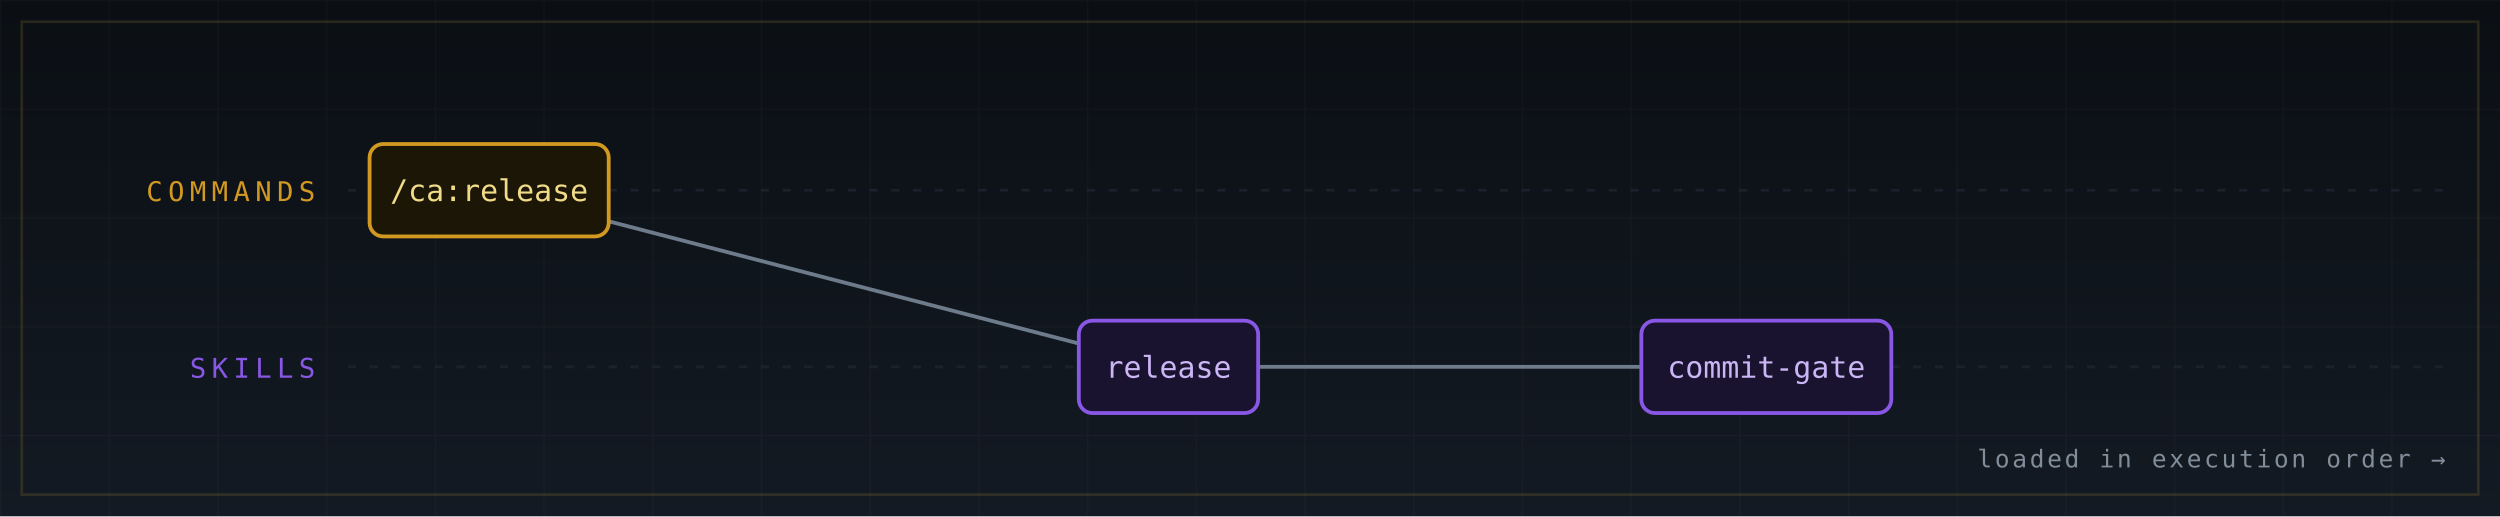
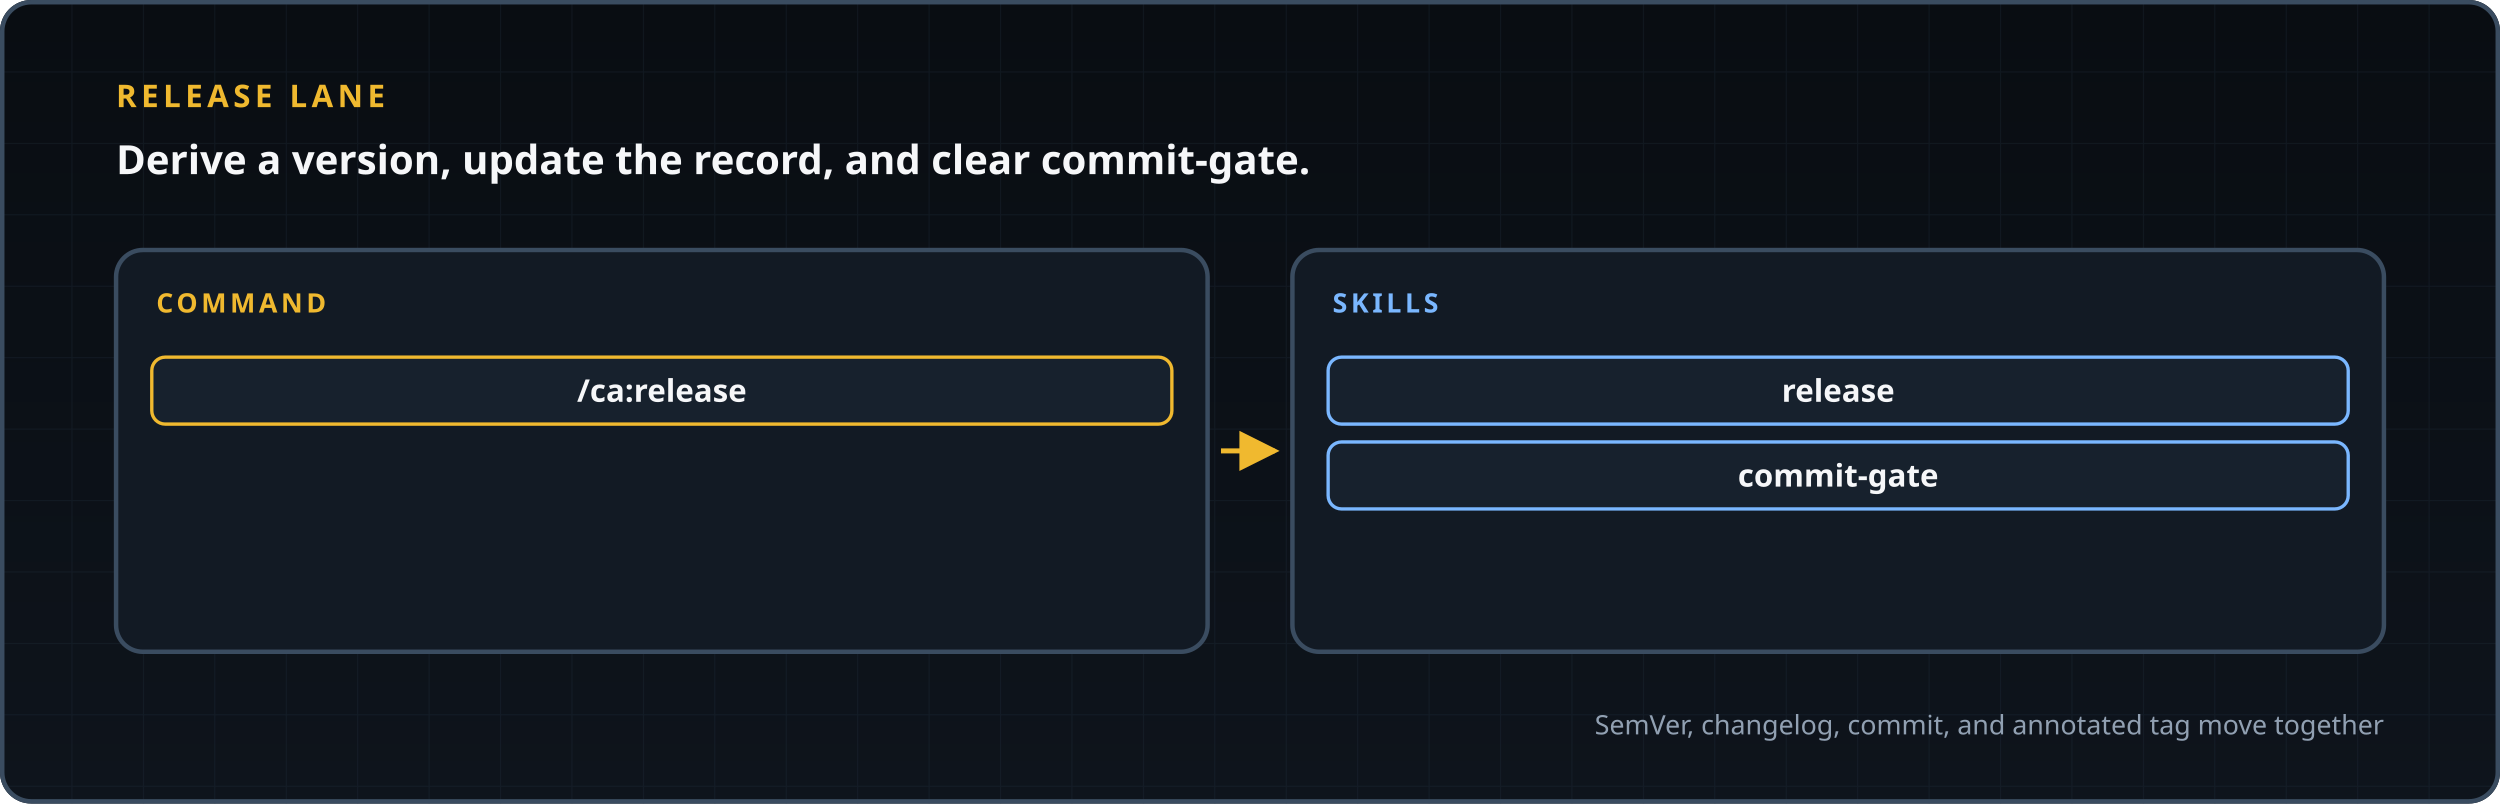
- <svg xmlns="http://www.w3.org/2000/svg" viewBox="0 0 920 190" role="img" aria-label="The /ca:release lane across two rows by piece type, loaded in order. Commands row: /ca:release. Skills row: release, then commit-gate. A connector runs left to right in execution order: /ca:release routes to the release skill, which derives the version and updates the changelog, then routes through commit-gate when those changes need a commit before tagging.">
+ <svg xmlns="http://www.w3.org/2000/svg" viewBox="0 0 1120 360" role="img" data-diagram-system="ca-v2">
  <defs>
-     <linearGradient id="lrel-bg" x1="0" y1="0" x2="0" y2="1">
-       <stop offset="0" stop-color="#0b0f14" />
-       <stop offset="1" stop-color="#131a23" />
+     <linearGradient id="canvas" x1="0" y1="0" x2="0" y2="1">
+       <stop stop-color="#090d12" />
+       <stop offset="1" stop-color="#0e141c" />
    </linearGradient>
-     <pattern id="lrel-grid" width="40" height="40" patternUnits="userSpaceOnUse">
-       <path d="M 40 0 L 0 0 0 40" fill="none" stroke="#e6edf3" stroke-opacity="0.028" stroke-width="1" />
+     <pattern id="grid" width="32" height="32" patternUnits="userSpaceOnUse">
+       <path d="M32 0H0V32" fill="none" stroke="#273647" stroke-width="1" stroke-opacity=".24" />
    </pattern>
-     <marker id="lrel-arrow" markerWidth="7" markerHeight="7" refX="5.5" refY="3" orient="auto">
-       <path d="M0,0 L0,6 L7,3 Z" fill="#6e7b8b" />
+     <marker id="arrow" markerWidth="8" markerHeight="8" refX="7" refY="4" orient="auto" markerUnits="strokeWidth">
+       <path d="M0 0 8 4 0 8z" fill="context-stroke" />
    </marker>
  </defs>
-   <rect width="920" height="190" fill="url(#lrel-bg)" />
-   <rect width="920" height="190" fill="url(#lrel-grid)" />
-   <rect x="8" y="8" width="904" height="174" fill="none" stroke="#e3b341" stroke-opacity="0.14" stroke-width="1" />
-   <line x1="128" y1="70" x2="900" y2="70" stroke="#22303f" stroke-opacity="0.5" stroke-width="1" stroke-dasharray="3 5" />
-   <line x1="128" y1="135" x2="900" y2="135" stroke="#22303f" stroke-opacity="0.5" stroke-width="1" stroke-dasharray="3 5" />
-   <text x="116" y="74" text-anchor="end" font-family="ui-monospace, 'Cascadia Code', Consolas, monospace" font-size="10" letter-spacing="2" fill="#d29922">COMMANDS</text>
-   <text x="116" y="139" text-anchor="end" font-family="ui-monospace, 'Cascadia Code', Consolas, monospace" font-size="10" letter-spacing="2" fill="#8957e5">SKILLS</text>
-   <polyline points="180,70 430,135 650,135" fill="none" stroke="#6e7b8b" stroke-width="1.4" marker-end="url(#lrel-arrow)" />
-   <rect x="136" y="53" width="88" height="34" rx="5" fill="#1c1606" stroke="#d29922" stroke-width="1.4" />
-   <text x="180" y="74" text-anchor="middle" font-family="ui-monospace, 'Cascadia Code', Consolas, monospace" font-size="11" fill="#f0dc88">/ca:release</text>
-   <rect x="397" y="118" width="66" height="34" rx="5" fill="#1a1330" stroke="#8957e5" stroke-width="1.4" />
-   <text x="430" y="139" text-anchor="middle" font-family="ui-monospace, 'Cascadia Code', Consolas, monospace" font-size="11" fill="#cbb6f5">release</text>
-   <rect x="604" y="118" width="92" height="34" rx="5" fill="#1a1330" stroke="#8957e5" stroke-width="1.4" />
-   <text x="650" y="139" text-anchor="middle" font-family="ui-monospace, 'Cascadia Code', Consolas, monospace" font-size="11" fill="#cbb6f5">commit-gate</text>
-   <text x="900" y="172" text-anchor="end" font-family="ui-monospace, 'Cascadia Code', Consolas, monospace" font-size="9" letter-spacing="1" fill="#828d9a">loaded in execution order →</text>
+   <rect width="1120" height="360" rx="14" fill="url(#canvas)" />
+   <rect width="1120" height="360" rx="14" fill="url(#grid)" />
+   <rect x="1" y="1" width="1118" height="358" rx="13" fill="none" stroke="#3a4c60" stroke-width="2" />
+   <text x="52" y="48" font-family="JetBrains Mono Variable" font-size="14" font-weight="750" fill="#f0b92f" text-anchor="start" letter-spacing="2">RELEASE LANE</text>
+   <text x="52" y="78" font-family="Manrope Variable" font-size="18" font-weight="700" fill="#f6f7f9" text-anchor="start">Derive a version, update the record, and clear commit-gate.</text>
+   <rect x="52" y="112" width="489" height="180" rx="12" fill="#121a24" stroke="#3a4c60" stroke-width="2" />
+   <text x="70" y="140" font-family="JetBrains Mono Variable" font-size="12" font-weight="750" fill="#f0b92f" text-anchor="start" letter-spacing="1.6" data-label-kind="annotation">COMMAND</text>
+   <rect x="68" y="160" width="457" height="30" rx="6" fill="#17212d" stroke="#f0b92f" stroke-width="1.5" />
+   <text x="296.5" y="180" font-family="JetBrains Mono Variable" font-size="14" font-weight="650" fill="#f6f7f9" text-anchor="middle">/ca:release</text>
+   <path d="M547 202 L571 202" fill="none" stroke="#f0b92f" stroke-width="2.25" marker-end="url(#arrow)" />
+   <rect x="579" y="112" width="489" height="180" rx="12" fill="#121a24" stroke="#3a4c60" stroke-width="2" />
+   <text x="597" y="140" font-family="JetBrains Mono Variable" font-size="12" font-weight="750" fill="#7ab7ff" text-anchor="start" letter-spacing="1.6" data-label-kind="annotation">SKILLS</text>
+   <rect x="595" y="160" width="457" height="30" rx="6" fill="#17212d" stroke="#7ab7ff" stroke-width="1.5" />
+   <text x="823.5" y="180" font-family="JetBrains Mono Variable" font-size="14" font-weight="650" fill="#f6f7f9" text-anchor="middle">release</text>
+   <rect x="595" y="198" width="457" height="30" rx="6" fill="#17212d" stroke="#7ab7ff" stroke-width="1.5" />
+   <text x="823.5" y="218" font-family="JetBrains Mono Variable" font-size="14" font-weight="650" fill="#f6f7f9" text-anchor="middle">commit-gate</text>
+   <text x="1068" y="329" font-family="JetBrains Mono Variable" font-size="12" font-weight="500" fill="#91a0b2" text-anchor="end" data-label-kind="annotation">SemVer, changelog, commit, and annotated tag move together</text>
</svg>
